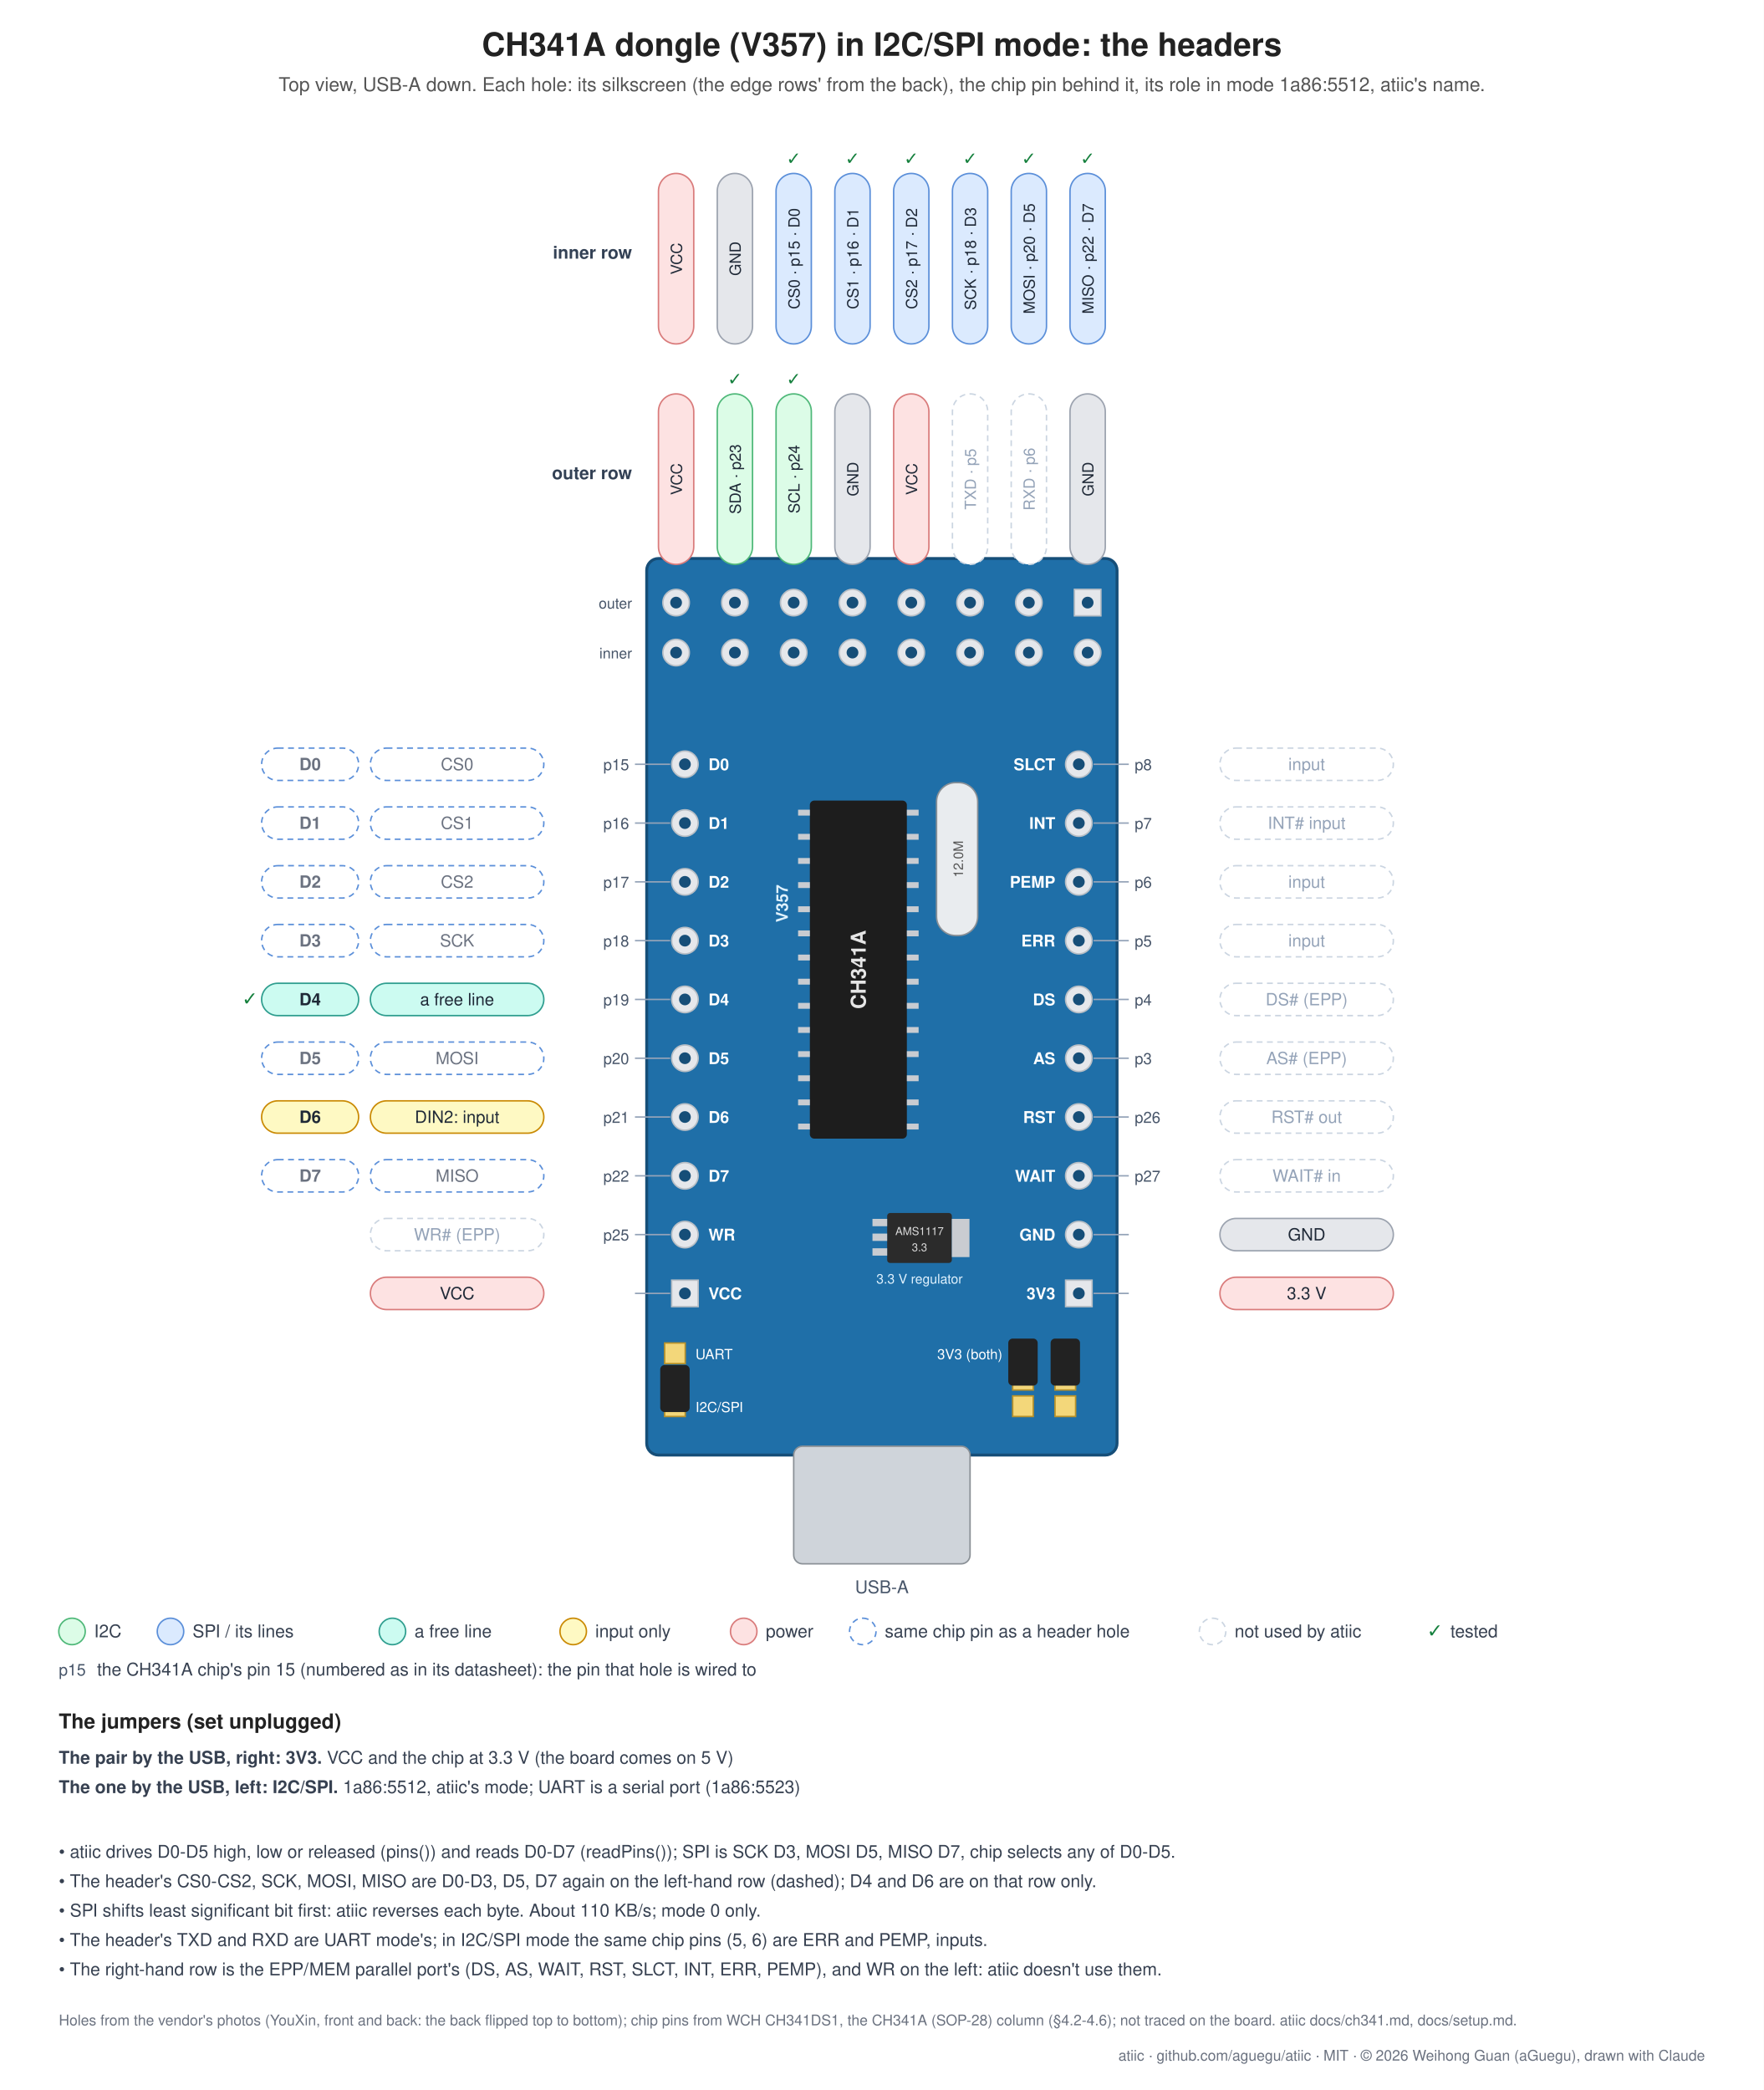
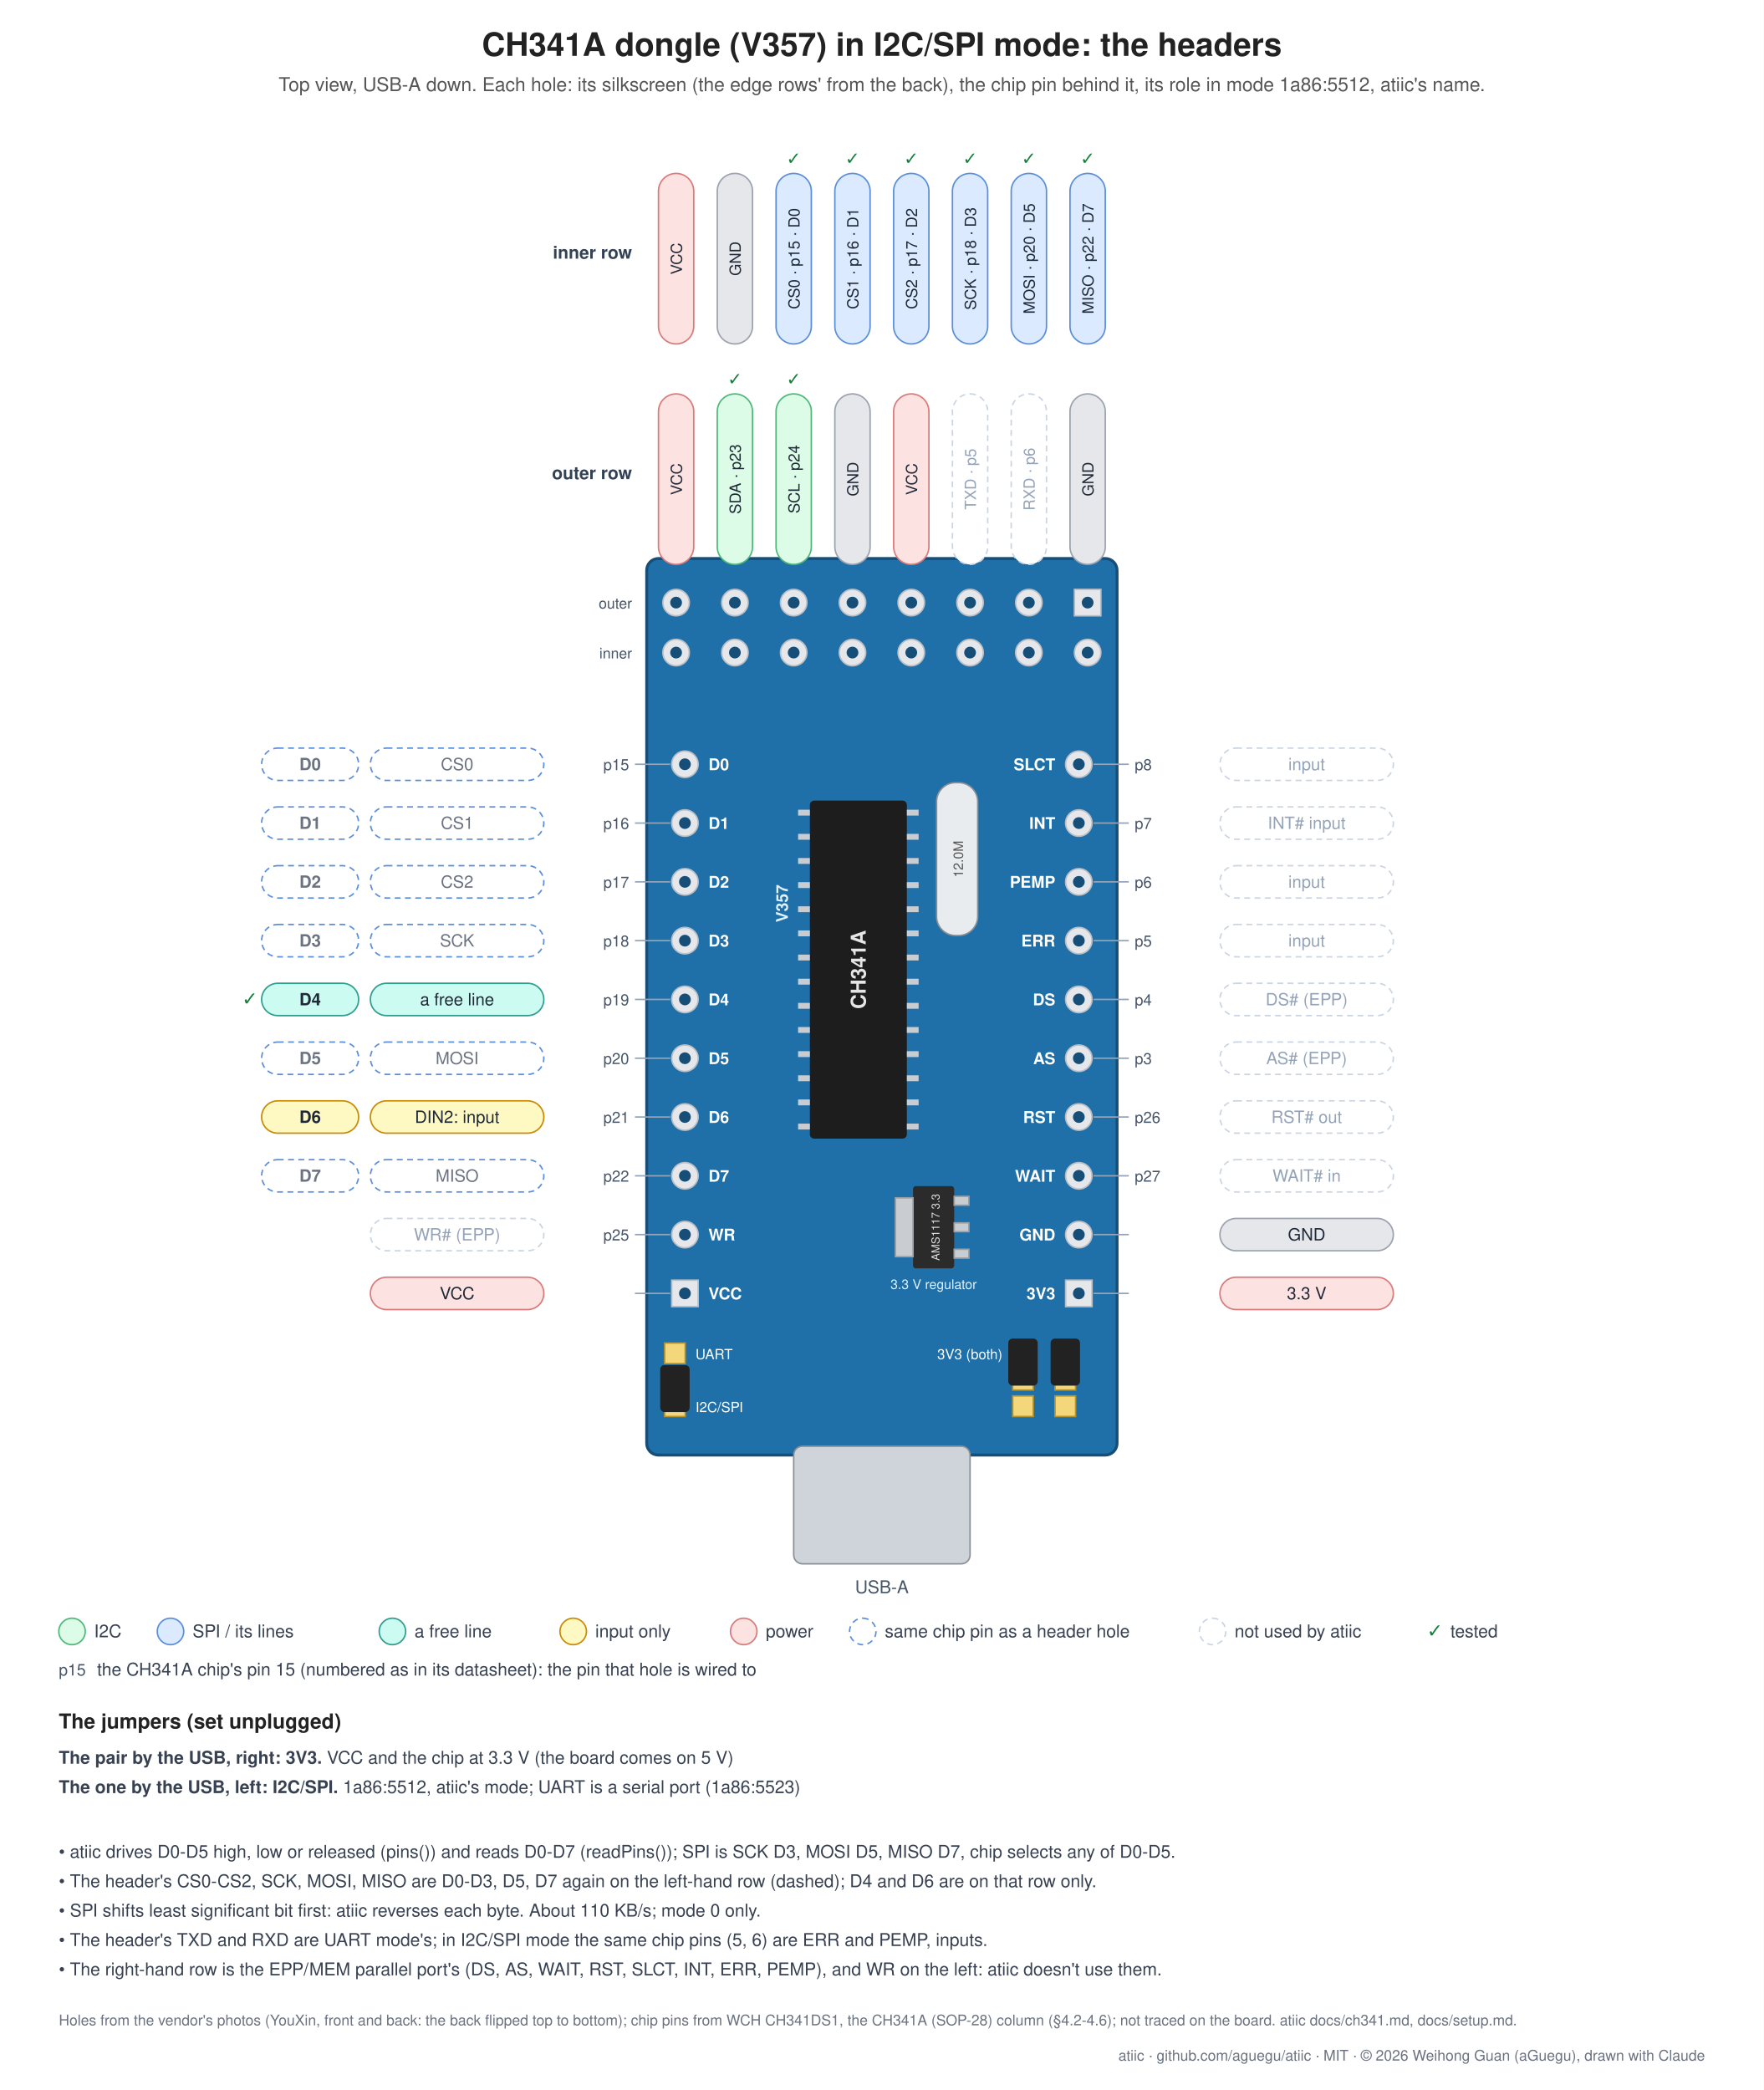
<svg xmlns="http://www.w3.org/2000/svg" viewBox="0 0 1200 1422" width="1200" height="1422" font-family="Helvetica, Arial, sans-serif">
  <rect width="1200" height="1422" fill="#ffffff" />
  <text x="600.0" y="38" text-anchor="middle" font-size="22" font-weight="bold" fill="#222">CH341A dongle (V357) in I2C/SPI mode: the headers</text>
  <text x="600.0" y="62" text-anchor="middle" font-size="13" fill="#555">Top view, USB-A down. Each hole: its silkscreen (the edge rows' from the back), the chip pin behind it, its role in mode 1a86:5512, atiic's name.</text>
  <rect x="440" y="380" width="320" height="610" rx="8" fill="#1f6fa8" stroke="#164e78" stroke-width="2" />
  <circle cx="460.0" cy="410" r="9" fill="#e5e7eb" stroke="#b8bec5" />
  <circle cx="460.0" cy="410" r="4" fill="#164e78" />
  <circle cx="460.0" cy="444" r="9" fill="#e5e7eb" stroke="#b8bec5" />
  <circle cx="460.0" cy="444" r="4" fill="#164e78" />
  <rect x="448.0" y="268" width="24" height="116" rx="12" fill="#fde2e2" stroke="#d97b7b" />
  <text transform="translate(464.0 326.0) rotate(-90)" text-anchor="middle" font-size="10.5" fill="#1f2937">VCC</text>
  <rect x="448.0" y="118" width="24" height="116" rx="12" fill="#fde2e2" stroke="#d97b7b" />
  <text transform="translate(464.0 176.0) rotate(-90)" text-anchor="middle" font-size="10.5" fill="#1f2937">VCC</text>
  <circle cx="500.0" cy="410" r="9" fill="#e5e7eb" stroke="#b8bec5" />
  <circle cx="500.0" cy="410" r="4" fill="#164e78" />
  <circle cx="500.0" cy="444" r="9" fill="#e5e7eb" stroke="#b8bec5" />
  <circle cx="500.0" cy="444" r="4" fill="#164e78" />
  <rect x="488.0" y="268" width="24" height="116" rx="12" fill="#dcfce7" stroke="#4fb879" />
  <text transform="translate(504.0 326.0) rotate(-90)" text-anchor="middle" font-size="10.5" fill="#1f2937">SDA · p23</text>
  <text x="500.0" y="262" text-anchor="middle" font-size="12" fill="#15803d">✓</text>
  <rect x="488.0" y="118" width="24" height="116" rx="12" fill="#e5e7eb" stroke="#9ca3af" />
  <text transform="translate(504.0 176.0) rotate(-90)" text-anchor="middle" font-size="10.5" fill="#1f2937">GND</text>
  <circle cx="540.0" cy="410" r="9" fill="#e5e7eb" stroke="#b8bec5" />
  <circle cx="540.0" cy="410" r="4" fill="#164e78" />
  <circle cx="540.0" cy="444" r="9" fill="#e5e7eb" stroke="#b8bec5" />
  <circle cx="540.0" cy="444" r="4" fill="#164e78" />
  <rect x="528.0" y="268" width="24" height="116" rx="12" fill="#dcfce7" stroke="#4fb879" />
  <text transform="translate(544.0 326.0) rotate(-90)" text-anchor="middle" font-size="10.5" fill="#1f2937">SCL · p24</text>
  <text x="540.0" y="262" text-anchor="middle" font-size="12" fill="#15803d">✓</text>
  <rect x="528.0" y="118" width="24" height="116" rx="12" fill="#dbeafe" stroke="#5b8fd9" />
  <text transform="translate(544.0 176.0) rotate(-90)" text-anchor="middle" font-size="10.5" fill="#1f2937">CS0 · p15 · D0</text>
  <text x="540.0" y="112" text-anchor="middle" font-size="12" fill="#15803d">✓</text>
  <circle cx="580.0" cy="410" r="9" fill="#e5e7eb" stroke="#b8bec5" />
  <circle cx="580.0" cy="410" r="4" fill="#164e78" />
  <circle cx="580.0" cy="444" r="9" fill="#e5e7eb" stroke="#b8bec5" />
  <circle cx="580.0" cy="444" r="4" fill="#164e78" />
  <rect x="568.0" y="268" width="24" height="116" rx="12" fill="#e5e7eb" stroke="#9ca3af" />
  <text transform="translate(584.0 326.0) rotate(-90)" text-anchor="middle" font-size="10.5" fill="#1f2937">GND</text>
  <rect x="568.0" y="118" width="24" height="116" rx="12" fill="#dbeafe" stroke="#5b8fd9" />
  <text transform="translate(584.0 176.0) rotate(-90)" text-anchor="middle" font-size="10.5" fill="#1f2937">CS1 · p16 · D1</text>
  <text x="580.0" y="112" text-anchor="middle" font-size="12" fill="#15803d">✓</text>
  <circle cx="620.0" cy="410" r="9" fill="#e5e7eb" stroke="#b8bec5" />
  <circle cx="620.0" cy="410" r="4" fill="#164e78" />
  <circle cx="620.0" cy="444" r="9" fill="#e5e7eb" stroke="#b8bec5" />
  <circle cx="620.0" cy="444" r="4" fill="#164e78" />
  <rect x="608.0" y="268" width="24" height="116" rx="12" fill="#fde2e2" stroke="#d97b7b" />
  <text transform="translate(624.0 326.0) rotate(-90)" text-anchor="middle" font-size="10.5" fill="#1f2937">VCC</text>
  <rect x="608.0" y="118" width="24" height="116" rx="12" fill="#dbeafe" stroke="#5b8fd9" />
  <text transform="translate(624.0 176.0) rotate(-90)" text-anchor="middle" font-size="10.5" fill="#1f2937">CS2 · p17 · D2</text>
  <text x="620.0" y="112" text-anchor="middle" font-size="12" fill="#15803d">✓</text>
  <circle cx="660.0" cy="410" r="9" fill="#e5e7eb" stroke="#b8bec5" />
  <circle cx="660.0" cy="410" r="4" fill="#164e78" />
  <circle cx="660.0" cy="444" r="9" fill="#e5e7eb" stroke="#b8bec5" />
  <circle cx="660.0" cy="444" r="4" fill="#164e78" />
  <rect x="648.0" y="268" width="24" height="116" rx="12" fill="#ffffff" stroke="#cbd5e1" stroke-dasharray="4 3" />
  <text transform="translate(664.0 326.0) rotate(-90)" text-anchor="middle" font-size="10.5" fill="#94a3b8">TXD · p5</text>
  <rect x="648.0" y="118" width="24" height="116" rx="12" fill="#dbeafe" stroke="#5b8fd9" />
  <text transform="translate(664.0 176.0) rotate(-90)" text-anchor="middle" font-size="10.5" fill="#1f2937">SCK · p18 · D3</text>
  <text x="660.0" y="112" text-anchor="middle" font-size="12" fill="#15803d">✓</text>
  <circle cx="700.0" cy="410" r="9" fill="#e5e7eb" stroke="#b8bec5" />
  <circle cx="700.0" cy="410" r="4" fill="#164e78" />
  <circle cx="700.0" cy="444" r="9" fill="#e5e7eb" stroke="#b8bec5" />
  <circle cx="700.0" cy="444" r="4" fill="#164e78" />
  <rect x="688.0" y="268" width="24" height="116" rx="12" fill="#ffffff" stroke="#cbd5e1" stroke-dasharray="4 3" />
  <text transform="translate(704.0 326.0) rotate(-90)" text-anchor="middle" font-size="10.5" fill="#94a3b8">RXD · p6</text>
  <rect x="688.0" y="118" width="24" height="116" rx="12" fill="#dbeafe" stroke="#5b8fd9" />
  <text transform="translate(704.0 176.0) rotate(-90)" text-anchor="middle" font-size="10.5" fill="#1f2937">MOSI · p20 · D5</text>
  <text x="700.0" y="112" text-anchor="middle" font-size="12" fill="#15803d">✓</text>
  <rect x="731.0" y="401" width="18" height="18" fill="#e5e7eb" stroke="#b8bec5" />
  <circle cx="740.0" cy="410" r="4" fill="#164e78" />
  <circle cx="740.0" cy="444" r="9" fill="#e5e7eb" stroke="#b8bec5" />
  <circle cx="740.0" cy="444" r="4" fill="#164e78" />
  <rect x="728.0" y="268" width="24" height="116" rx="12" fill="#e5e7eb" stroke="#9ca3af" />
  <text transform="translate(744.0 326.0) rotate(-90)" text-anchor="middle" font-size="10.5" fill="#1f2937">GND</text>
  <rect x="728.0" y="118" width="24" height="116" rx="12" fill="#dbeafe" stroke="#5b8fd9" />
  <text transform="translate(744.0 176.0) rotate(-90)" text-anchor="middle" font-size="10.5" fill="#1f2937">MISO · p22 · D7</text>
  <text x="740.0" y="112" text-anchor="middle" font-size="12" fill="#15803d">✓</text>
  <text x="430.0" y="326" text-anchor="end" font-size="12" font-weight="bold" fill="#334155">outer row</text>
  <text x="430.0" y="176" text-anchor="end" font-size="12" font-weight="bold" fill="#334155">inner row</text>
  <text x="430.0" y="414" text-anchor="end" font-size="10" fill="#475569">outer</text>
  <text x="430.0" y="448" text-anchor="end" font-size="10" fill="#475569">inner</text>
  <circle cx="466" cy="520" r="9" fill="#e5e7eb" stroke="#b8bec5" />
  <circle cx="466" cy="520" r="4" fill="#164e78" />
  <text x="482" y="524" text-anchor="start" font-size="11" font-weight="bold" fill="#fff">D0</text>
  <line x1="456" y1="520" x2="432" y2="520" stroke="#94a3b8" />
  <text x="428" y="524" text-anchor="end" font-size="10.5" fill="#475569">p15</text>
  <rect x="252" y="509" width="118" height="22" rx="11" fill="#ffffff" stroke="#5b8fd9" stroke-dasharray="4 3" />
  <text x="311.0" y="524" text-anchor="middle" font-size="11.5" fill="#6b7280">CS0</text>
  <rect x="178" y="509" width="66" height="22" rx="11" fill="#ffffff" stroke="#5b8fd9" stroke-dasharray="4 3" />
  <text x="211.0" y="524" text-anchor="middle" font-size="11.5" font-weight="bold" fill="#6b7280">D0</text>
  <circle cx="466" cy="560" r="9" fill="#e5e7eb" stroke="#b8bec5" />
  <circle cx="466" cy="560" r="4" fill="#164e78" />
  <text x="482" y="564" text-anchor="start" font-size="11" font-weight="bold" fill="#fff">D1</text>
  <line x1="456" y1="560" x2="432" y2="560" stroke="#94a3b8" />
  <text x="428" y="564" text-anchor="end" font-size="10.5" fill="#475569">p16</text>
  <rect x="252" y="549" width="118" height="22" rx="11" fill="#ffffff" stroke="#5b8fd9" stroke-dasharray="4 3" />
  <text x="311.0" y="564" text-anchor="middle" font-size="11.5" fill="#6b7280">CS1</text>
  <rect x="178" y="549" width="66" height="22" rx="11" fill="#ffffff" stroke="#5b8fd9" stroke-dasharray="4 3" />
  <text x="211.0" y="564" text-anchor="middle" font-size="11.5" font-weight="bold" fill="#6b7280">D1</text>
  <circle cx="466" cy="600" r="9" fill="#e5e7eb" stroke="#b8bec5" />
  <circle cx="466" cy="600" r="4" fill="#164e78" />
  <text x="482" y="604" text-anchor="start" font-size="11" font-weight="bold" fill="#fff">D2</text>
  <line x1="456" y1="600" x2="432" y2="600" stroke="#94a3b8" />
  <text x="428" y="604" text-anchor="end" font-size="10.5" fill="#475569">p17</text>
  <rect x="252" y="589" width="118" height="22" rx="11" fill="#ffffff" stroke="#5b8fd9" stroke-dasharray="4 3" />
  <text x="311.0" y="604" text-anchor="middle" font-size="11.5" fill="#6b7280">CS2</text>
  <rect x="178" y="589" width="66" height="22" rx="11" fill="#ffffff" stroke="#5b8fd9" stroke-dasharray="4 3" />
  <text x="211.0" y="604" text-anchor="middle" font-size="11.5" font-weight="bold" fill="#6b7280">D2</text>
  <circle cx="466" cy="640" r="9" fill="#e5e7eb" stroke="#b8bec5" />
  <circle cx="466" cy="640" r="4" fill="#164e78" />
  <text x="482" y="644" text-anchor="start" font-size="11" font-weight="bold" fill="#fff">D3</text>
  <line x1="456" y1="640" x2="432" y2="640" stroke="#94a3b8" />
  <text x="428" y="644" text-anchor="end" font-size="10.5" fill="#475569">p18</text>
  <rect x="252" y="629" width="118" height="22" rx="11" fill="#ffffff" stroke="#5b8fd9" stroke-dasharray="4 3" />
  <text x="311.0" y="644" text-anchor="middle" font-size="11.5" fill="#6b7280">SCK</text>
  <rect x="178" y="629" width="66" height="22" rx="11" fill="#ffffff" stroke="#5b8fd9" stroke-dasharray="4 3" />
  <text x="211.0" y="644" text-anchor="middle" font-size="11.5" font-weight="bold" fill="#6b7280">D3</text>
  <circle cx="466" cy="680" r="9" fill="#e5e7eb" stroke="#b8bec5" />
  <circle cx="466" cy="680" r="4" fill="#164e78" />
  <text x="482" y="684" text-anchor="start" font-size="11" font-weight="bold" fill="#fff">D4</text>
  <line x1="456" y1="680" x2="432" y2="680" stroke="#94a3b8" />
  <text x="428" y="684" text-anchor="end" font-size="10.5" fill="#475569">p19</text>
  <rect x="252" y="669" width="118" height="22" rx="11" fill="#ccfbf1" stroke="#2f9e8f" />
  <text x="311.0" y="684" text-anchor="middle" font-size="11.5" fill="#1f2937">a free line</text>
  <rect x="178" y="669" width="66" height="22" rx="11" fill="#ccfbf1" stroke="#2f9e8f" />
  <text x="211.0" y="684" text-anchor="middle" font-size="11.5" font-weight="bold" fill="#1f2937">D4</text>
  <text x="170" y="684" text-anchor="middle" font-size="13" fill="#15803d">✓</text>
  <circle cx="466" cy="720" r="9" fill="#e5e7eb" stroke="#b8bec5" />
  <circle cx="466" cy="720" r="4" fill="#164e78" />
  <text x="482" y="724" text-anchor="start" font-size="11" font-weight="bold" fill="#fff">D5</text>
  <line x1="456" y1="720" x2="432" y2="720" stroke="#94a3b8" />
  <text x="428" y="724" text-anchor="end" font-size="10.5" fill="#475569">p20</text>
  <rect x="252" y="709" width="118" height="22" rx="11" fill="#ffffff" stroke="#5b8fd9" stroke-dasharray="4 3" />
  <text x="311.0" y="724" text-anchor="middle" font-size="11.5" fill="#6b7280">MOSI</text>
  <rect x="178" y="709" width="66" height="22" rx="11" fill="#ffffff" stroke="#5b8fd9" stroke-dasharray="4 3" />
  <text x="211.0" y="724" text-anchor="middle" font-size="11.5" font-weight="bold" fill="#6b7280">D5</text>
  <circle cx="466" cy="760" r="9" fill="#e5e7eb" stroke="#b8bec5" />
  <circle cx="466" cy="760" r="4" fill="#164e78" />
  <text x="482" y="764" text-anchor="start" font-size="11" font-weight="bold" fill="#fff">D6</text>
  <line x1="456" y1="760" x2="432" y2="760" stroke="#94a3b8" />
  <text x="428" y="764" text-anchor="end" font-size="10.5" fill="#475569">p21</text>
  <rect x="252" y="749" width="118" height="22" rx="11" fill="#fef9c3" stroke="#ca8a04" />
  <text x="311.0" y="764" text-anchor="middle" font-size="11.5" fill="#1f2937">DIN2: input</text>
  <rect x="178" y="749" width="66" height="22" rx="11" fill="#fef9c3" stroke="#ca8a04" />
  <text x="211.0" y="764" text-anchor="middle" font-size="11.5" font-weight="bold" fill="#1f2937">D6</text>
  <circle cx="466" cy="800" r="9" fill="#e5e7eb" stroke="#b8bec5" />
  <circle cx="466" cy="800" r="4" fill="#164e78" />
  <text x="482" y="804" text-anchor="start" font-size="11" font-weight="bold" fill="#fff">D7</text>
  <line x1="456" y1="800" x2="432" y2="800" stroke="#94a3b8" />
  <text x="428" y="804" text-anchor="end" font-size="10.5" fill="#475569">p22</text>
  <rect x="252" y="789" width="118" height="22" rx="11" fill="#ffffff" stroke="#5b8fd9" stroke-dasharray="4 3" />
  <text x="311.0" y="804" text-anchor="middle" font-size="11.5" fill="#6b7280">MISO</text>
  <rect x="178" y="789" width="66" height="22" rx="11" fill="#ffffff" stroke="#5b8fd9" stroke-dasharray="4 3" />
  <text x="211.0" y="804" text-anchor="middle" font-size="11.5" font-weight="bold" fill="#6b7280">D7</text>
  <circle cx="466" cy="840" r="9" fill="#e5e7eb" stroke="#b8bec5" />
  <circle cx="466" cy="840" r="4" fill="#164e78" />
  <text x="482" y="844" text-anchor="start" font-size="11" font-weight="bold" fill="#fff">WR</text>
  <line x1="456" y1="840" x2="432" y2="840" stroke="#94a3b8" />
  <text x="428" y="844" text-anchor="end" font-size="10.5" fill="#475569">p25</text>
  <rect x="252" y="829" width="118" height="22" rx="11" fill="#ffffff" stroke="#cbd5e1" stroke-dasharray="4 3" />
  <text x="311.0" y="844" text-anchor="middle" font-size="11.5" fill="#94a3b8">WR# (EPP)</text>
  <rect x="457" y="871" width="18" height="18" fill="#e5e7eb" stroke="#b8bec5" />
  <circle cx="466" cy="880" r="4" fill="#164e78" />
  <text x="482" y="884" text-anchor="start" font-size="11" font-weight="bold" fill="#fff">VCC</text>
  <line x1="456" y1="880" x2="432" y2="880" stroke="#94a3b8" />
  <text x="428" y="884" text-anchor="end" font-size="10.5" fill="#475569" />
  <rect x="252" y="869" width="118" height="22" rx="11" fill="#fde2e2" stroke="#d97b7b" />
  <text x="311.0" y="884" text-anchor="middle" font-size="11.5" fill="#1f2937">VCC</text>
  <circle cx="734" cy="520" r="9" fill="#e5e7eb" stroke="#b8bec5" />
  <circle cx="734" cy="520" r="4" fill="#164e78" />
  <text x="718" y="524" text-anchor="end" font-size="11" font-weight="bold" fill="#fff">SLCT</text>
  <line x1="744" y1="520" x2="768" y2="520" stroke="#94a3b8" />
  <text x="772" y="524" text-anchor="start" font-size="10.5" fill="#475569">p8</text>
  <rect x="830" y="509" width="118" height="22" rx="11" fill="#ffffff" stroke="#cbd5e1" stroke-dasharray="4 3" />
  <text x="889.0" y="524" text-anchor="middle" font-size="11.5" fill="#94a3b8">input</text>
  <circle cx="734" cy="560" r="9" fill="#e5e7eb" stroke="#b8bec5" />
  <circle cx="734" cy="560" r="4" fill="#164e78" />
  <text x="718" y="564" text-anchor="end" font-size="11" font-weight="bold" fill="#fff">INT</text>
  <line x1="744" y1="560" x2="768" y2="560" stroke="#94a3b8" />
  <text x="772" y="564" text-anchor="start" font-size="10.5" fill="#475569">p7</text>
  <rect x="830" y="549" width="118" height="22" rx="11" fill="#ffffff" stroke="#cbd5e1" stroke-dasharray="4 3" />
  <text x="889.0" y="564" text-anchor="middle" font-size="11.5" fill="#94a3b8">INT# input</text>
  <circle cx="734" cy="600" r="9" fill="#e5e7eb" stroke="#b8bec5" />
  <circle cx="734" cy="600" r="4" fill="#164e78" />
  <text x="718" y="604" text-anchor="end" font-size="11" font-weight="bold" fill="#fff">PEMP</text>
  <line x1="744" y1="600" x2="768" y2="600" stroke="#94a3b8" />
  <text x="772" y="604" text-anchor="start" font-size="10.5" fill="#475569">p6</text>
  <rect x="830" y="589" width="118" height="22" rx="11" fill="#ffffff" stroke="#cbd5e1" stroke-dasharray="4 3" />
  <text x="889.0" y="604" text-anchor="middle" font-size="11.5" fill="#94a3b8">input</text>
  <circle cx="734" cy="640" r="9" fill="#e5e7eb" stroke="#b8bec5" />
  <circle cx="734" cy="640" r="4" fill="#164e78" />
  <text x="718" y="644" text-anchor="end" font-size="11" font-weight="bold" fill="#fff">ERR</text>
  <line x1="744" y1="640" x2="768" y2="640" stroke="#94a3b8" />
  <text x="772" y="644" text-anchor="start" font-size="10.5" fill="#475569">p5</text>
  <rect x="830" y="629" width="118" height="22" rx="11" fill="#ffffff" stroke="#cbd5e1" stroke-dasharray="4 3" />
  <text x="889.0" y="644" text-anchor="middle" font-size="11.5" fill="#94a3b8">input</text>
  <circle cx="734" cy="680" r="9" fill="#e5e7eb" stroke="#b8bec5" />
  <circle cx="734" cy="680" r="4" fill="#164e78" />
  <text x="718" y="684" text-anchor="end" font-size="11" font-weight="bold" fill="#fff">DS</text>
  <line x1="744" y1="680" x2="768" y2="680" stroke="#94a3b8" />
  <text x="772" y="684" text-anchor="start" font-size="10.5" fill="#475569">p4</text>
  <rect x="830" y="669" width="118" height="22" rx="11" fill="#ffffff" stroke="#cbd5e1" stroke-dasharray="4 3" />
  <text x="889.0" y="684" text-anchor="middle" font-size="11.5" fill="#94a3b8">DS# (EPP)</text>
  <circle cx="734" cy="720" r="9" fill="#e5e7eb" stroke="#b8bec5" />
  <circle cx="734" cy="720" r="4" fill="#164e78" />
  <text x="718" y="724" text-anchor="end" font-size="11" font-weight="bold" fill="#fff">AS</text>
  <line x1="744" y1="720" x2="768" y2="720" stroke="#94a3b8" />
  <text x="772" y="724" text-anchor="start" font-size="10.5" fill="#475569">p3</text>
  <rect x="830" y="709" width="118" height="22" rx="11" fill="#ffffff" stroke="#cbd5e1" stroke-dasharray="4 3" />
  <text x="889.0" y="724" text-anchor="middle" font-size="11.5" fill="#94a3b8">AS# (EPP)</text>
  <circle cx="734" cy="760" r="9" fill="#e5e7eb" stroke="#b8bec5" />
  <circle cx="734" cy="760" r="4" fill="#164e78" />
  <text x="718" y="764" text-anchor="end" font-size="11" font-weight="bold" fill="#fff">RST</text>
  <line x1="744" y1="760" x2="768" y2="760" stroke="#94a3b8" />
  <text x="772" y="764" text-anchor="start" font-size="10.5" fill="#475569">p26</text>
  <rect x="830" y="749" width="118" height="22" rx="11" fill="#ffffff" stroke="#cbd5e1" stroke-dasharray="4 3" />
  <text x="889.0" y="764" text-anchor="middle" font-size="11.5" fill="#94a3b8">RST# out</text>
  <circle cx="734" cy="800" r="9" fill="#e5e7eb" stroke="#b8bec5" />
  <circle cx="734" cy="800" r="4" fill="#164e78" />
  <text x="718" y="804" text-anchor="end" font-size="11" font-weight="bold" fill="#fff">WAIT</text>
  <line x1="744" y1="800" x2="768" y2="800" stroke="#94a3b8" />
  <text x="772" y="804" text-anchor="start" font-size="10.5" fill="#475569">p27</text>
  <rect x="830" y="789" width="118" height="22" rx="11" fill="#ffffff" stroke="#cbd5e1" stroke-dasharray="4 3" />
  <text x="889.0" y="804" text-anchor="middle" font-size="11.5" fill="#94a3b8">WAIT# in</text>
  <circle cx="734" cy="840" r="9" fill="#e5e7eb" stroke="#b8bec5" />
  <circle cx="734" cy="840" r="4" fill="#164e78" />
  <text x="718" y="844" text-anchor="end" font-size="11" font-weight="bold" fill="#fff">GND</text>
  <line x1="744" y1="840" x2="768" y2="840" stroke="#94a3b8" />
  <text x="772" y="844" text-anchor="start" font-size="10.5" fill="#475569" />
  <rect x="830" y="829" width="118" height="22" rx="11" fill="#e5e7eb" stroke="#9ca3af" />
  <text x="889.0" y="844" text-anchor="middle" font-size="11.5" fill="#1f2937">GND</text>
  <rect x="725" y="871" width="18" height="18" fill="#e5e7eb" stroke="#b8bec5" />
  <circle cx="734" cy="880" r="4" fill="#164e78" />
  <text x="718" y="884" text-anchor="end" font-size="11" font-weight="bold" fill="#fff">3V3</text>
  <line x1="744" y1="880" x2="768" y2="880" stroke="#94a3b8" />
  <text x="772" y="884" text-anchor="start" font-size="10.5" fill="#475569" />
  <rect x="830" y="869" width="118" height="22" rx="11" fill="#fde2e2" stroke="#d97b7b" />
  <text x="889.0" y="884" text-anchor="middle" font-size="11.5" fill="#1f2937">3.3 V</text>
  <rect x="551.0" y="544.7" width="66" height="230" rx="3" fill="#1d1d1d" />
  <rect x="543.0" y="550.914" width="8" height="4" fill="#c9ccd1" />
  <rect x="617.0" y="550.914" width="8" height="4" fill="#c9ccd1" />
  <rect x="543.0" y="567.343" width="8" height="4" fill="#c9ccd1" />
  <rect x="617.0" y="567.343" width="8" height="4" fill="#c9ccd1" />
  <rect x="543.0" y="583.771" width="8" height="4" fill="#c9ccd1" />
  <rect x="617.0" y="583.771" width="8" height="4" fill="#c9ccd1" />
  <rect x="543.0" y="600.2" width="8" height="4" fill="#c9ccd1" />
  <rect x="617.0" y="600.2" width="8" height="4" fill="#c9ccd1" />
  <rect x="543.0" y="616.629" width="8" height="4" fill="#c9ccd1" />
  <rect x="617.0" y="616.629" width="8" height="4" fill="#c9ccd1" />
  <rect x="543.0" y="633.057" width="8" height="4" fill="#c9ccd1" />
  <rect x="617.0" y="633.057" width="8" height="4" fill="#c9ccd1" />
  <rect x="543.0" y="649.486" width="8" height="4" fill="#c9ccd1" />
  <rect x="617.0" y="649.486" width="8" height="4" fill="#c9ccd1" />
  <rect x="543.0" y="665.914" width="8" height="4" fill="#c9ccd1" />
  <rect x="617.0" y="665.914" width="8" height="4" fill="#c9ccd1" />
  <rect x="543.0" y="682.343" width="8" height="4" fill="#c9ccd1" />
  <rect x="617.0" y="682.343" width="8" height="4" fill="#c9ccd1" />
  <rect x="543.0" y="698.771" width="8" height="4" fill="#c9ccd1" />
  <rect x="617.0" y="698.771" width="8" height="4" fill="#c9ccd1" />
  <rect x="543.0" y="715.2" width="8" height="4" fill="#c9ccd1" />
  <rect x="617.0" y="715.2" width="8" height="4" fill="#c9ccd1" />
  <rect x="543.0" y="731.629" width="8" height="4" fill="#c9ccd1" />
  <rect x="617.0" y="731.629" width="8" height="4" fill="#c9ccd1" />
  <rect x="543.0" y="748.057" width="8" height="4" fill="#c9ccd1" />
  <rect x="617.0" y="748.057" width="8" height="4" fill="#c9ccd1" />
  <rect x="543.0" y="764.486" width="8" height="4" fill="#c9ccd1" />
  <rect x="617.0" y="764.486" width="8" height="4" fill="#c9ccd1" />
  <text transform="translate(589.0 659.7) rotate(-90)" text-anchor="middle" font-size="14" font-weight="bold" fill="#e5e5e5">CH341A</text>
  <text transform="translate(536.0 614.7) rotate(-90)" text-anchor="middle" font-size="11" font-weight="bold" fill="#e0f2fe">V357</text>
  <rect x="637.2" y="532.5" width="28" height="104" rx="13" fill="#e9ecef" stroke="#8a9096" />
  <text transform="translate(655.2 584.5) rotate(-90)" text-anchor="middle" font-size="9" fill="#555">12.0M</text>
-   <rect x="603.6" y="825.3" width="44" height="34" rx="2" fill="#2b2b2b" />
-   <rect x="647.6" y="829.3" width="12" height="26" fill="#c9ccd1" />
-   <rect x="593.6" y="829.3" width="10" height="5" fill="#c9ccd1" />
-   <rect x="593.6" y="839.3" width="10" height="5" fill="#c9ccd1" />
-   <rect x="593.6" y="849.3" width="10" height="5" fill="#c9ccd1" />
-   <text x="625.6" y="840.3" text-anchor="middle" font-size="7.5" fill="#ddd">AMS1117</text>
-   <text x="625.6" y="851.3" text-anchor="middle" font-size="7.5" fill="#ddd">3.3</text>
-   <text x="625.6" y="873.3" text-anchor="middle" font-size="9" fill="#e0f2fe">3.3 V regulator</text>
+   <rect x="621.2" y="807.0" width="28" height="56" rx="2" fill="#2b2b2b" />
+   <rect x="609.2" y="815.0" width="12" height="40" fill="#c9ccd1" stroke="#9aa0a6" />
+   <rect x="649.2" y="814.0" width="10" height="6" fill="#c9ccd1" stroke="#9aa0a6" />
+   <rect x="649.2" y="832.0" width="10" height="6" fill="#c9ccd1" stroke="#9aa0a6" />
+   <rect x="649.2" y="850.0" width="10" height="6" fill="#c9ccd1" stroke="#9aa0a6" />
+   <text transform="translate(639.2 835.0) rotate(-90)" text-anchor="middle" font-size="7.5" fill="#ddd">AMS1117 3.3</text>
+   <text x="635.2" y="877.0" text-anchor="middle" font-size="9" fill="#e0f2fe">3.3 V regulator</text>
  <rect x="689.0" y="913.75" width="14" height="14" fill="#f3d77a" stroke="#b8922a" />
  <rect x="689.0" y="931.75" width="14" height="14" fill="#f3d77a" stroke="#b8922a" />
  <rect x="689.0" y="949.75" width="14" height="14" fill="#f3d77a" stroke="#b8922a" />
  <rect x="686.0" y="910.75" width="20" height="32" rx="3" fill="#222" />
  <rect x="717.8" y="913.75" width="14" height="14" fill="#f3d77a" stroke="#b8922a" />
  <rect x="717.8" y="931.75" width="14" height="14" fill="#f3d77a" stroke="#b8922a" />
  <rect x="717.8" y="949.75" width="14" height="14" fill="#f3d77a" stroke="#b8922a" />
  <rect x="714.8" y="910.75" width="20" height="32" rx="3" fill="#222" />
  <text x="682.0" y="924.75" text-anchor="end" font-size="9.5" fill="#fff">3V3 (both)</text>
  <rect x="452.2" y="913.75" width="14" height="14" fill="#f3d77a" stroke="#b8922a" />
  <rect x="452.2" y="931.75" width="14" height="14" fill="#f3d77a" stroke="#b8922a" />
  <rect x="452.2" y="949.75" width="14" height="14" fill="#f3d77a" stroke="#b8922a" />
  <rect x="449.2" y="928.75" width="20" height="32" rx="3" fill="#222" />
  <text x="473.2" y="924.75" font-size="9.5" fill="#fff">UART</text>
  <text x="473.2" y="960.75" font-size="9.5" fill="#fff">I2C/SPI</text>
  <rect x="540.0" y="984" width="120" height="80" rx="6" fill="#cfd4da" stroke="#8a9096" />
  <text x="600.0" y="1084" text-anchor="middle" font-size="12" fill="#475569">USB-A</text>
  <rect x="40" y="1101" width="18" height="18" rx="9" fill="#dcfce7" stroke="#4fb879" />
  <text x="64" y="1114" font-size="12" fill="#374151">I2C</text>
  <rect x="107" y="1101" width="18" height="18" rx="9" fill="#dbeafe" stroke="#5b8fd9" />
  <text x="131" y="1114" font-size="12" fill="#374151">SPI / its lines</text>
  <rect x="258" y="1101" width="18" height="18" rx="9" fill="#ccfbf1" stroke="#2f9e8f" />
  <text x="282" y="1114" font-size="12" fill="#374151">a free line</text>
  <rect x="381" y="1101" width="18" height="18" rx="9" fill="#fef9c3" stroke="#ca8a04" />
  <text x="405" y="1114" font-size="12" fill="#374151">input only</text>
  <rect x="497" y="1101" width="18" height="18" rx="9" fill="#fde2e2" stroke="#d97b7b" />
  <text x="521" y="1114" font-size="12" fill="#374151">power</text>
  <rect x="578" y="1101" width="18" height="18" rx="9" fill="#ffffff" stroke="#5b8fd9" stroke-dasharray="4 3" />
  <text x="602" y="1114" font-size="12" fill="#374151">same chip pin as a header hole</text>
  <rect x="816.0" y="1101" width="18" height="18" rx="9" fill="#ffffff" stroke="#cbd5e1" stroke-dasharray="4 3" />
  <text x="840.0" y="1114" font-size="12" fill="#374151">not used by atiic</text>
  <text x="970.8" y="1114" font-size="13" fill="#15803d">✓</text>
  <text x="986.8" y="1114" font-size="12" fill="#374151">tested</text>
  <text x="40" y="1140" font-size="11" fill="#475569">p15</text>
  <text x="66" y="1140" font-size="12" fill="#374151">the CH341A chip's pin 15 (numbered as in its datasheet): the pin that hole is wired to</text>
  <text x="40" y="1176" font-size="14" font-weight="bold" fill="#222">The jumpers (set unplugged)</text>
  <text x="40" y="1200" font-size="12" fill="#374151">
    <tspan font-weight="bold">The pair by the USB, right: 3V3.</tspan> VCC and the chip at 3.3 V (the board comes on 5 V)</text>
  <text x="40" y="1220" font-size="12" fill="#374151">
    <tspan font-weight="bold">The one by the USB, left: I2C/SPI.</tspan> 1a86:5512, atiic's mode; UART is a serial port (1a86:5523)</text>
  <text x="40" y="1264" font-size="12" fill="#374151">• atiic drives D0-D5 high, low or released (pins()) and reads D0-D7 (readPins()); SPI is SCK D3, MOSI D5, MISO D7, chip selects any of D0-D5.</text>
  <text x="40" y="1284" font-size="12" fill="#374151">• The header's CS0-CS2, SCK, MOSI, MISO are D0-D3, D5, D7 again on the left-hand row (dashed); D4 and D6 are on that row only.</text>
  <text x="40" y="1304" font-size="12" fill="#374151">• SPI shifts least significant bit first: atiic reverses each byte. About 110 KB/s; mode 0 only.</text>
  <text x="40" y="1324" font-size="12" fill="#374151">• The header's TXD and RXD are UART mode's; in I2C/SPI mode the same chip pins (5, 6) are ERR and PEMP, inputs.</text>
  <text x="40" y="1344" font-size="12" fill="#374151">• The right-hand row is the EPP/MEM parallel port's (DS, AS, WAIT, RST, SLCT, INT, ERR, PEMP), and WR on the left: atiic doesn't use them.</text>
  <text x="40" y="1378" font-size="10" fill="#6b7280">Holes from the vendor's photos (YouXin, front and back: the back flipped top to bottom); chip pins from WCH CH341DS1, the CH341A (SOP-28) column (§4.2-4.6); not traced on the board. atiic docs/ch341.md, docs/setup.md.</text>
  <text x="1160" y="1402" text-anchor="end" font-size="10" fill="#6b7280">atiic · github.com/aguegu/atiic · MIT · © 2026 Weihong Guan (aGuegu), drawn with Claude</text>
</svg>
